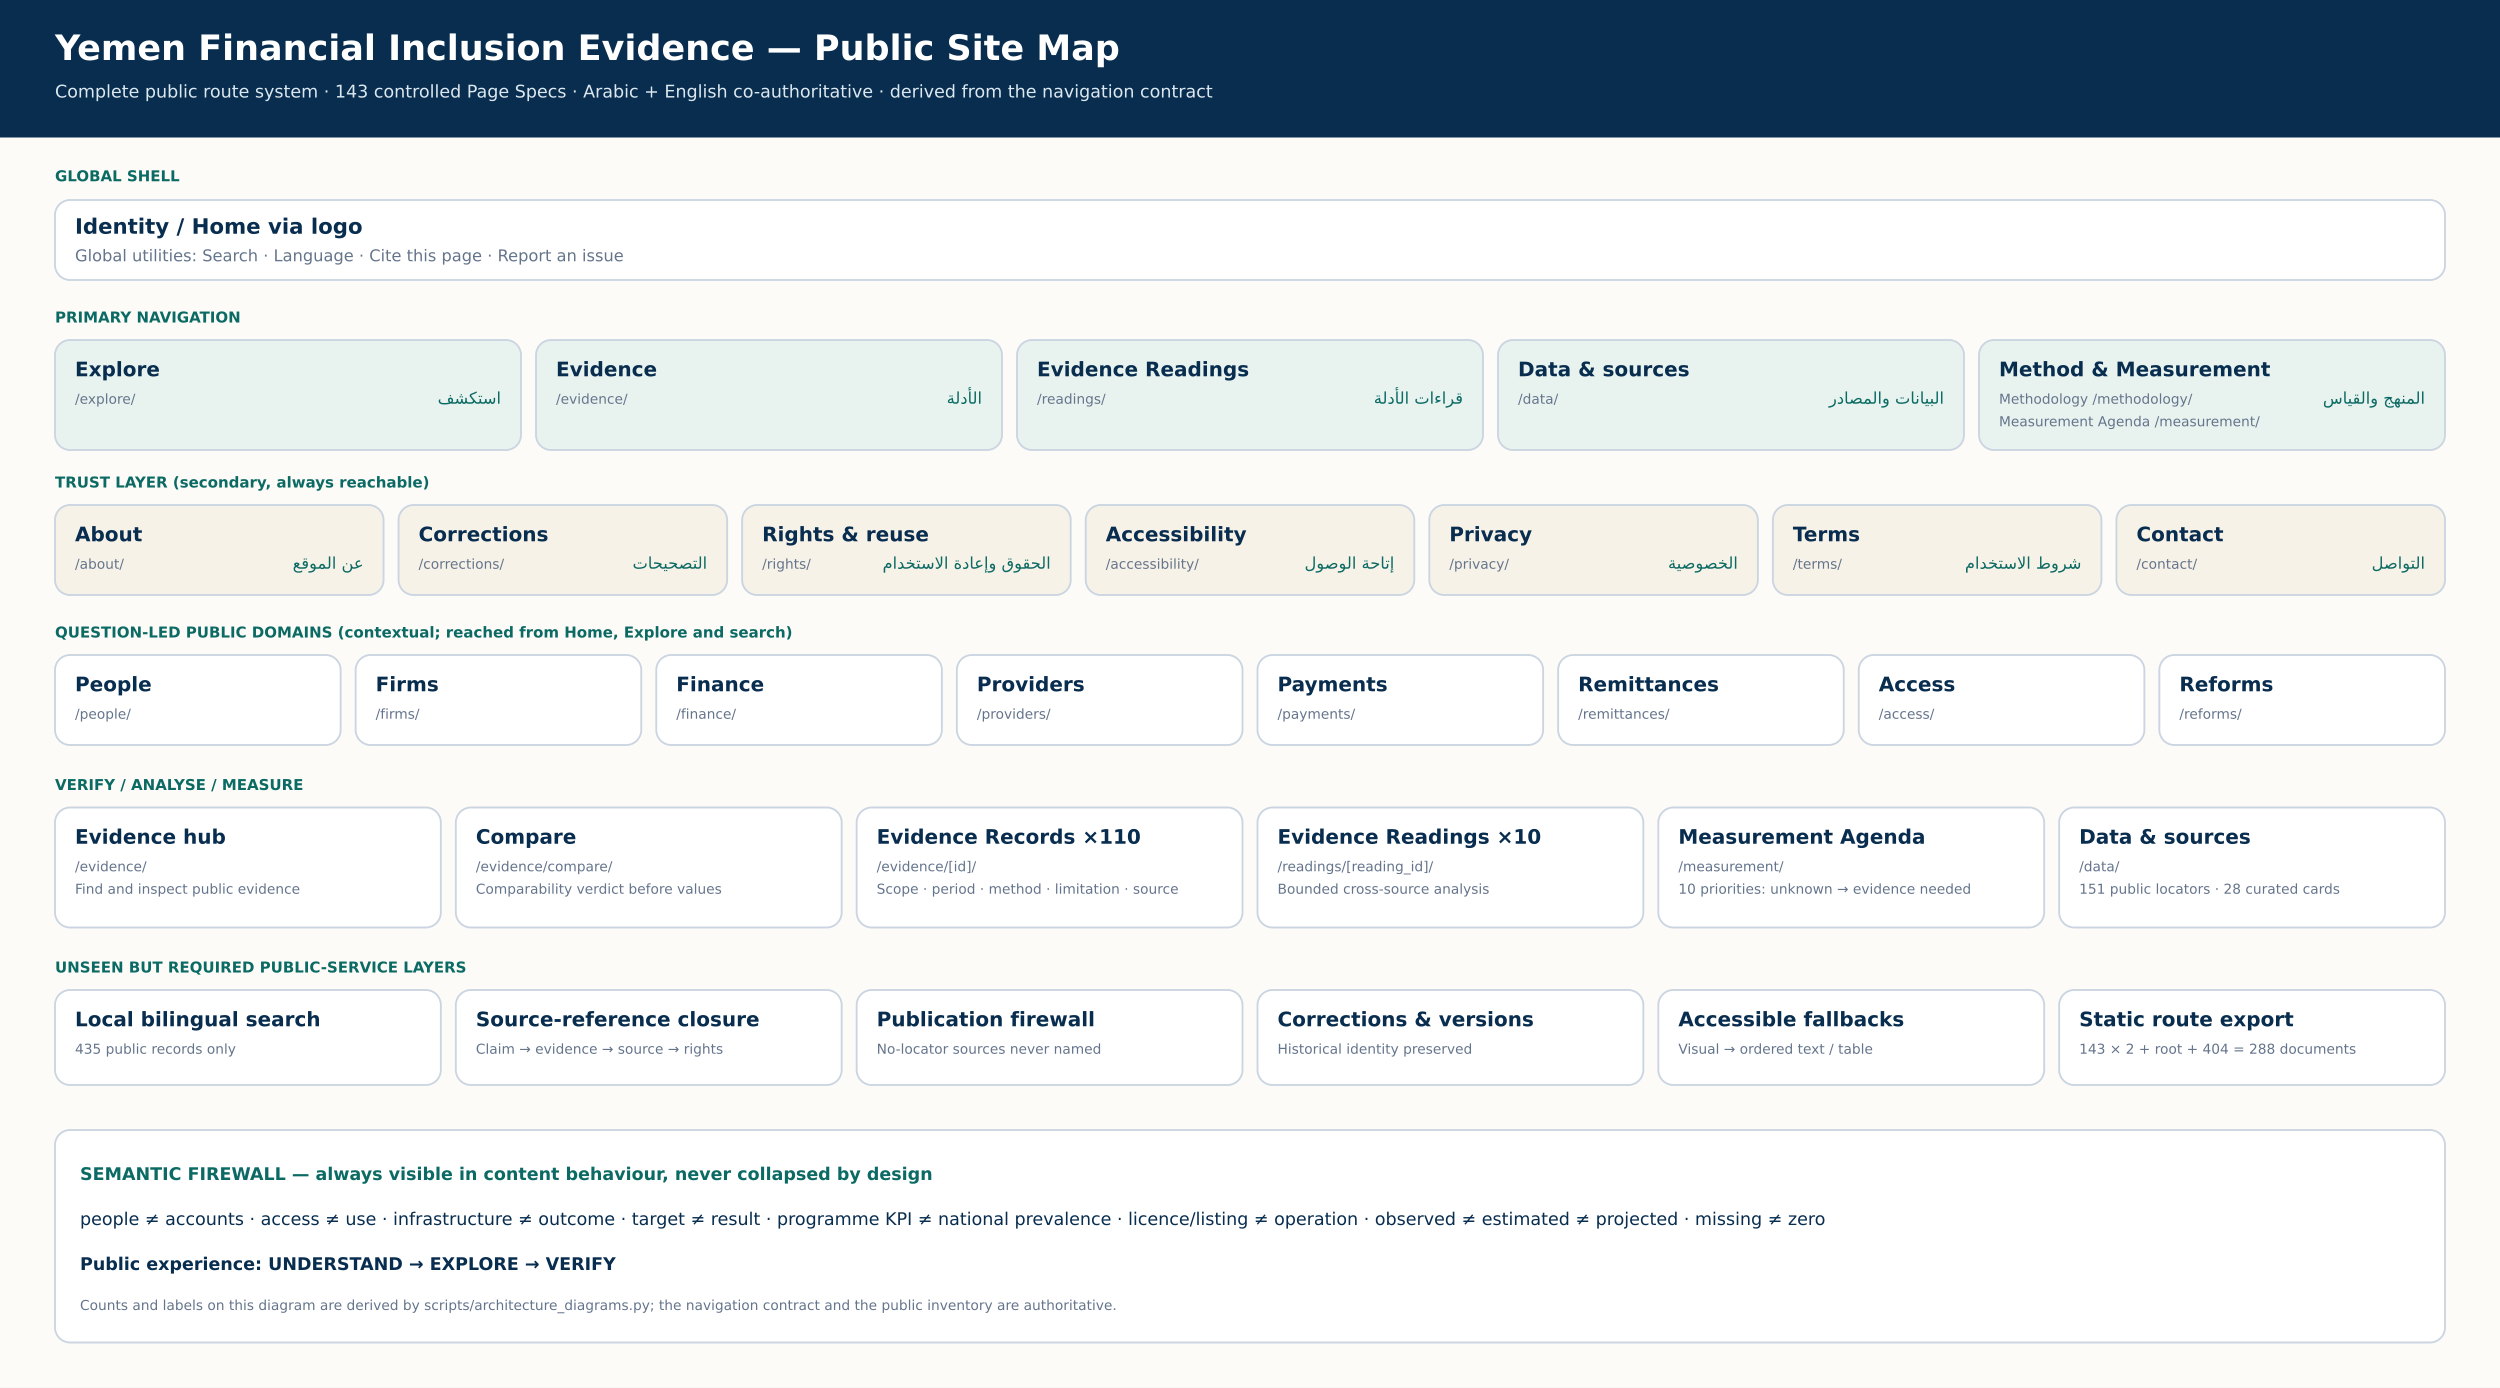
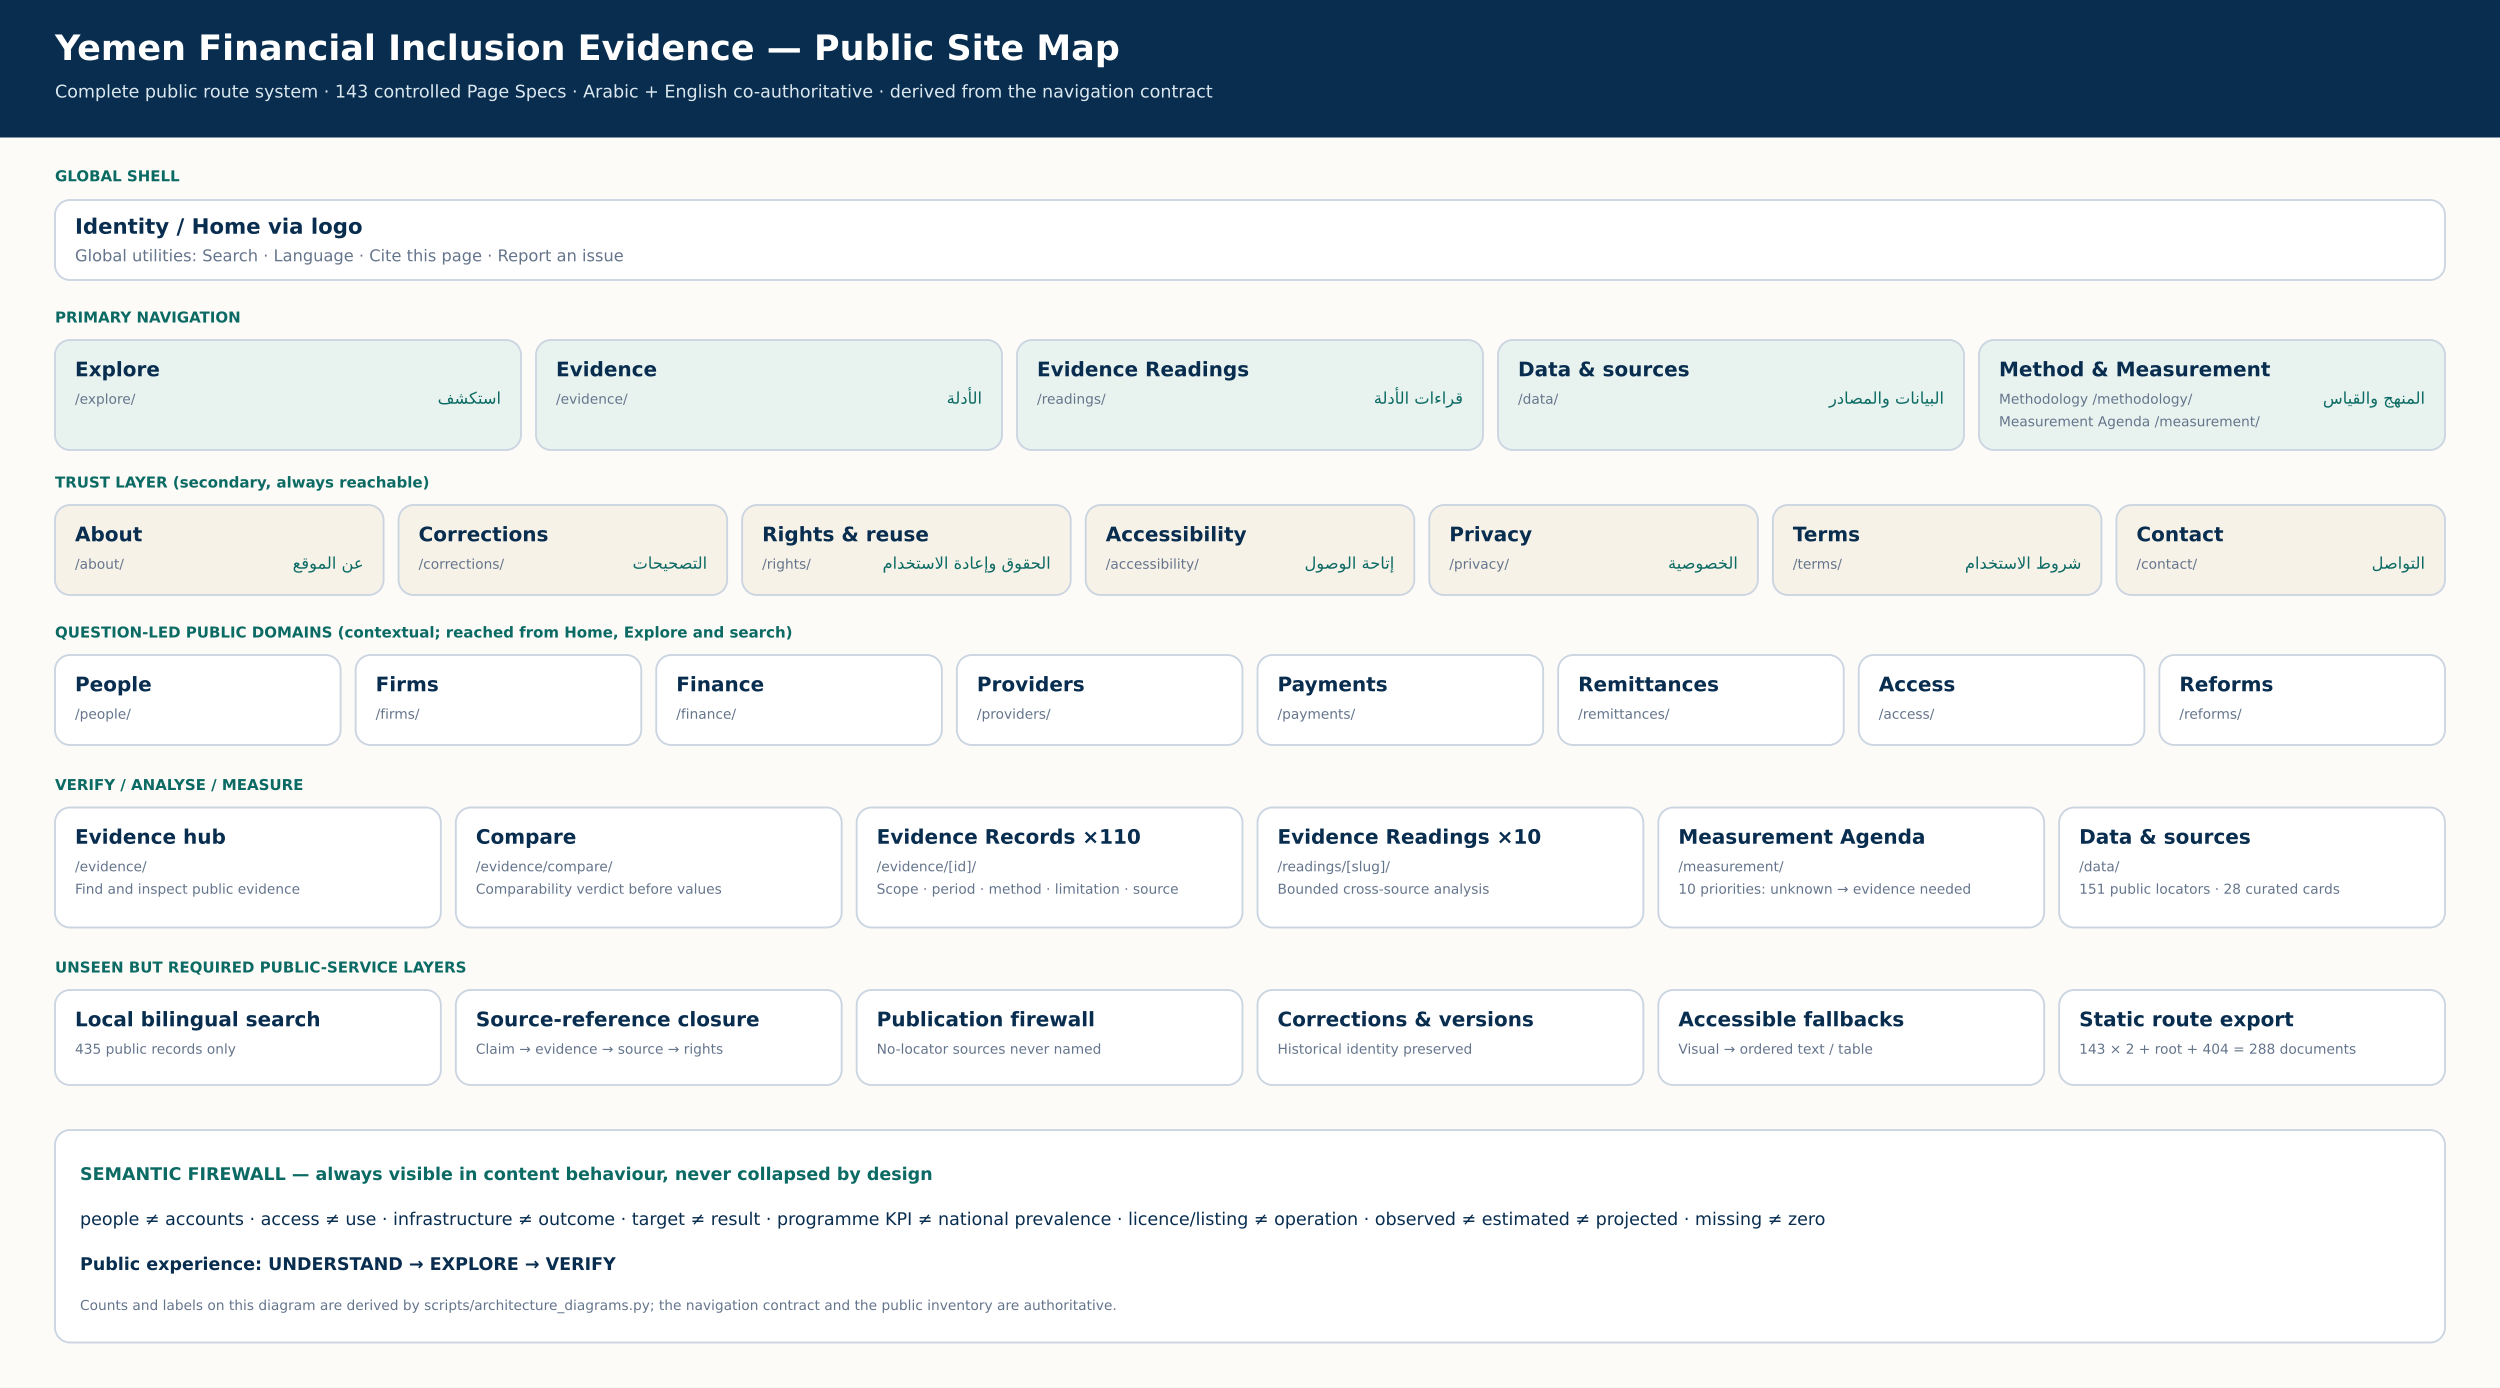
<svg xmlns="http://www.w3.org/2000/svg" width="2000" height="1110" viewBox="0 0 2000 1110" role="img">
  <rect width="2000" height="100%" fill="#FCFBF7" />
  <rect x="0" y="0" width="2000" height="110" fill="#082D4F" />
  <text x="44" y="48" font-family="IBM Plex Sans, IBM Plex Sans Arabic, DejaVu Sans, Arial, sans-serif" font-size="28" font-weight="700" fill="#FFFFFF" text-anchor="start">Yemen Financial Inclusion Evidence — Public Site Map</text>
  <text x="44" y="78" font-family="IBM Plex Sans, IBM Plex Sans Arabic, DejaVu Sans, Arial, sans-serif" font-size="14" font-weight="400" fill="#DCE8F0" text-anchor="start">Complete public route system · 143 controlled Page Specs · Arabic + English co-authoritative · derived from the navigation contract</text>
  <text x="44" y="145" font-family="IBM Plex Sans, IBM Plex Sans Arabic, DejaVu Sans, Arial, sans-serif" font-size="12" font-weight="700" fill="#0B6A63" text-anchor="start">GLOBAL SHELL</text>
  <rect x="44" y="160" width="1912" height="64" rx="12" fill="#FFFFFF" stroke="#CBD5E1" stroke-width="1.5" />
  <text x="60" y="187" font-family="IBM Plex Sans, IBM Plex Sans Arabic, DejaVu Sans, Arial, sans-serif" font-size="17" font-weight="600" fill="#082D4F" text-anchor="start">Identity / Home via logo</text>
  <text x="60" y="209" font-family="IBM Plex Sans, IBM Plex Sans Arabic, DejaVu Sans, Arial, sans-serif" font-size="13" font-weight="400" fill="#64748B" text-anchor="start">Global utilities: Search · Language · Cite this page · Report an issue</text>
  <text x="44" y="258" font-family="IBM Plex Sans, IBM Plex Sans Arabic, DejaVu Sans, Arial, sans-serif" font-size="12" font-weight="700" fill="#0B6A63" text-anchor="start">PRIMARY NAVIGATION</text>
  <rect x="44" y="272" width="372.8" height="88" rx="12" fill="#E8F3EF" stroke="#CBD5E1" stroke-width="1.5" />
  <text x="60" y="301" font-family="IBM Plex Sans, IBM Plex Sans Arabic, DejaVu Sans, Arial, sans-serif" font-size="16" font-weight="600" fill="#082D4F" text-anchor="start">Explore</text>
  <text x="400.8" y="323" font-family="IBM Plex Sans, IBM Plex Sans Arabic, DejaVu Sans, Arial, sans-serif" font-size="13" font-weight="500" fill="#0B6A63" text-anchor="start" direction="rtl">استكشف</text>
  <text x="60" y="323" font-family="IBM Plex Sans, IBM Plex Sans Arabic, DejaVu Sans, Arial, sans-serif" font-size="11" font-weight="400" fill="#64748B" text-anchor="start">/explore/</text>
  <rect x="428.8" y="272" width="372.8" height="88" rx="12" fill="#E8F3EF" stroke="#CBD5E1" stroke-width="1.5" />
  <text x="444.8" y="301" font-family="IBM Plex Sans, IBM Plex Sans Arabic, DejaVu Sans, Arial, sans-serif" font-size="16" font-weight="600" fill="#082D4F" text-anchor="start">Evidence</text>
  <text x="785.6" y="323" font-family="IBM Plex Sans, IBM Plex Sans Arabic, DejaVu Sans, Arial, sans-serif" font-size="13" font-weight="500" fill="#0B6A63" text-anchor="start" direction="rtl">الأدلة</text>
  <text x="444.8" y="323" font-family="IBM Plex Sans, IBM Plex Sans Arabic, DejaVu Sans, Arial, sans-serif" font-size="11" font-weight="400" fill="#64748B" text-anchor="start">/evidence/</text>
  <rect x="813.6" y="272" width="372.8" height="88" rx="12" fill="#E8F3EF" stroke="#CBD5E1" stroke-width="1.5" />
  <text x="829.6" y="301" font-family="IBM Plex Sans, IBM Plex Sans Arabic, DejaVu Sans, Arial, sans-serif" font-size="16" font-weight="600" fill="#082D4F" text-anchor="start">Evidence Readings</text>
  <text x="1170.4" y="323" font-family="IBM Plex Sans, IBM Plex Sans Arabic, DejaVu Sans, Arial, sans-serif" font-size="13" font-weight="500" fill="#0B6A63" text-anchor="start" direction="rtl">قراءات الأدلة</text>
  <text x="829.6" y="323" font-family="IBM Plex Sans, IBM Plex Sans Arabic, DejaVu Sans, Arial, sans-serif" font-size="11" font-weight="400" fill="#64748B" text-anchor="start">/readings/</text>
  <rect x="1198.4" y="272" width="372.8" height="88" rx="12" fill="#E8F3EF" stroke="#CBD5E1" stroke-width="1.5" />
  <text x="1214.4" y="301" font-family="IBM Plex Sans, IBM Plex Sans Arabic, DejaVu Sans, Arial, sans-serif" font-size="16" font-weight="600" fill="#082D4F" text-anchor="start">Data &amp; sources</text>
  <text x="1555.2" y="323" font-family="IBM Plex Sans, IBM Plex Sans Arabic, DejaVu Sans, Arial, sans-serif" font-size="13" font-weight="500" fill="#0B6A63" text-anchor="start" direction="rtl">البيانات والمصادر</text>
  <text x="1214.4" y="323" font-family="IBM Plex Sans, IBM Plex Sans Arabic, DejaVu Sans, Arial, sans-serif" font-size="11" font-weight="400" fill="#64748B" text-anchor="start">/data/</text>
  <rect x="1583.2" y="272" width="372.8" height="88" rx="12" fill="#E8F3EF" stroke="#CBD5E1" stroke-width="1.5" />
  <text x="1599.2" y="301" font-family="IBM Plex Sans, IBM Plex Sans Arabic, DejaVu Sans, Arial, sans-serif" font-size="16" font-weight="600" fill="#082D4F" text-anchor="start">Method &amp; Measurement</text>
  <text x="1940" y="323" font-family="IBM Plex Sans, IBM Plex Sans Arabic, DejaVu Sans, Arial, sans-serif" font-size="13" font-weight="500" fill="#0B6A63" text-anchor="start" direction="rtl">المنهج والقياس</text>
  <text x="1599.2" y="323" font-family="IBM Plex Sans, IBM Plex Sans Arabic, DejaVu Sans, Arial, sans-serif" font-size="11" font-weight="400" fill="#64748B" text-anchor="start">Methodology /methodology/</text>
  <text x="1599.2" y="341" font-family="IBM Plex Sans, IBM Plex Sans Arabic, DejaVu Sans, Arial, sans-serif" font-size="11" font-weight="400" fill="#64748B" text-anchor="start">Measurement Agenda /measurement/</text>
  <text x="44" y="390" font-family="IBM Plex Sans, IBM Plex Sans Arabic, DejaVu Sans, Arial, sans-serif" font-size="12" font-weight="700" fill="#0B6A63" text-anchor="start">TRUST LAYER (secondary, always reachable)</text>
  <rect x="44" y="404" width="262.86" height="72" rx="12" fill="#F7F2E8" stroke="#CBD5E1" stroke-width="1.5" />
  <text x="60" y="433" font-family="IBM Plex Sans, IBM Plex Sans Arabic, DejaVu Sans, Arial, sans-serif" font-size="16" font-weight="600" fill="#082D4F" text-anchor="start">About</text>
  <text x="290.86" y="455" font-family="IBM Plex Sans, IBM Plex Sans Arabic, DejaVu Sans, Arial, sans-serif" font-size="13" font-weight="500" fill="#0B6A63" text-anchor="start" direction="rtl">عن الموقع</text>
  <text x="60" y="455" font-family="IBM Plex Sans, IBM Plex Sans Arabic, DejaVu Sans, Arial, sans-serif" font-size="11" font-weight="400" fill="#64748B" text-anchor="start">/about/</text>
  <rect x="318.86" y="404" width="262.86" height="72" rx="12" fill="#F7F2E8" stroke="#CBD5E1" stroke-width="1.5" />
  <text x="334.86" y="433" font-family="IBM Plex Sans, IBM Plex Sans Arabic, DejaVu Sans, Arial, sans-serif" font-size="16" font-weight="600" fill="#082D4F" text-anchor="start">Corrections</text>
  <text x="565.71" y="455" font-family="IBM Plex Sans, IBM Plex Sans Arabic, DejaVu Sans, Arial, sans-serif" font-size="13" font-weight="500" fill="#0B6A63" text-anchor="start" direction="rtl">التصحيحات</text>
  <text x="334.86" y="455" font-family="IBM Plex Sans, IBM Plex Sans Arabic, DejaVu Sans, Arial, sans-serif" font-size="11" font-weight="400" fill="#64748B" text-anchor="start">/corrections/</text>
  <rect x="593.71" y="404" width="262.86" height="72" rx="12" fill="#F7F2E8" stroke="#CBD5E1" stroke-width="1.5" />
  <text x="609.71" y="433" font-family="IBM Plex Sans, IBM Plex Sans Arabic, DejaVu Sans, Arial, sans-serif" font-size="16" font-weight="600" fill="#082D4F" text-anchor="start">Rights &amp; reuse</text>
  <text x="840.57" y="455" font-family="IBM Plex Sans, IBM Plex Sans Arabic, DejaVu Sans, Arial, sans-serif" font-size="13" font-weight="500" fill="#0B6A63" text-anchor="start" direction="rtl">الحقوق وإعادة الاستخدام</text>
  <text x="609.71" y="455" font-family="IBM Plex Sans, IBM Plex Sans Arabic, DejaVu Sans, Arial, sans-serif" font-size="11" font-weight="400" fill="#64748B" text-anchor="start">/rights/</text>
  <rect x="868.57" y="404" width="262.86" height="72" rx="12" fill="#F7F2E8" stroke="#CBD5E1" stroke-width="1.5" />
  <text x="884.57" y="433" font-family="IBM Plex Sans, IBM Plex Sans Arabic, DejaVu Sans, Arial, sans-serif" font-size="16" font-weight="600" fill="#082D4F" text-anchor="start">Accessibility</text>
  <text x="1115.43" y="455" font-family="IBM Plex Sans, IBM Plex Sans Arabic, DejaVu Sans, Arial, sans-serif" font-size="13" font-weight="500" fill="#0B6A63" text-anchor="start" direction="rtl">إتاحة الوصول</text>
  <text x="884.57" y="455" font-family="IBM Plex Sans, IBM Plex Sans Arabic, DejaVu Sans, Arial, sans-serif" font-size="11" font-weight="400" fill="#64748B" text-anchor="start">/accessibility/</text>
  <rect x="1143.43" y="404" width="262.86" height="72" rx="12" fill="#F7F2E8" stroke="#CBD5E1" stroke-width="1.5" />
  <text x="1159.43" y="433" font-family="IBM Plex Sans, IBM Plex Sans Arabic, DejaVu Sans, Arial, sans-serif" font-size="16" font-weight="600" fill="#082D4F" text-anchor="start">Privacy</text>
  <text x="1390.29" y="455" font-family="IBM Plex Sans, IBM Plex Sans Arabic, DejaVu Sans, Arial, sans-serif" font-size="13" font-weight="500" fill="#0B6A63" text-anchor="start" direction="rtl">الخصوصية</text>
  <text x="1159.43" y="455" font-family="IBM Plex Sans, IBM Plex Sans Arabic, DejaVu Sans, Arial, sans-serif" font-size="11" font-weight="400" fill="#64748B" text-anchor="start">/privacy/</text>
  <rect x="1418.29" y="404" width="262.86" height="72" rx="12" fill="#F7F2E8" stroke="#CBD5E1" stroke-width="1.5" />
  <text x="1434.29" y="433" font-family="IBM Plex Sans, IBM Plex Sans Arabic, DejaVu Sans, Arial, sans-serif" font-size="16" font-weight="600" fill="#082D4F" text-anchor="start">Terms</text>
  <text x="1665.14" y="455" font-family="IBM Plex Sans, IBM Plex Sans Arabic, DejaVu Sans, Arial, sans-serif" font-size="13" font-weight="500" fill="#0B6A63" text-anchor="start" direction="rtl">شروط الاستخدام</text>
  <text x="1434.29" y="455" font-family="IBM Plex Sans, IBM Plex Sans Arabic, DejaVu Sans, Arial, sans-serif" font-size="11" font-weight="400" fill="#64748B" text-anchor="start">/terms/</text>
  <rect x="1693.14" y="404" width="262.86" height="72" rx="12" fill="#F7F2E8" stroke="#CBD5E1" stroke-width="1.5" />
  <text x="1709.14" y="433" font-family="IBM Plex Sans, IBM Plex Sans Arabic, DejaVu Sans, Arial, sans-serif" font-size="16" font-weight="600" fill="#082D4F" text-anchor="start">Contact</text>
  <text x="1940" y="455" font-family="IBM Plex Sans, IBM Plex Sans Arabic, DejaVu Sans, Arial, sans-serif" font-size="13" font-weight="500" fill="#0B6A63" text-anchor="start" direction="rtl">التواصل</text>
  <text x="1709.14" y="455" font-family="IBM Plex Sans, IBM Plex Sans Arabic, DejaVu Sans, Arial, sans-serif" font-size="11" font-weight="400" fill="#64748B" text-anchor="start">/contact/</text>
  <text x="44" y="510" font-family="IBM Plex Sans, IBM Plex Sans Arabic, DejaVu Sans, Arial, sans-serif" font-size="12" font-weight="700" fill="#0B6A63" text-anchor="start">QUESTION-LED PUBLIC DOMAINS (contextual; reached from Home, Explore and search)</text>
  <rect x="44" y="524" width="228.5" height="72" rx="12" fill="#FFFFFF" stroke="#CBD5E1" stroke-width="1.5" />
  <text x="60" y="553" font-family="IBM Plex Sans, IBM Plex Sans Arabic, DejaVu Sans, Arial, sans-serif" font-size="16" font-weight="600" fill="#082D4F" text-anchor="start">People</text>
  <text x="60" y="575" font-family="IBM Plex Sans, IBM Plex Sans Arabic, DejaVu Sans, Arial, sans-serif" font-size="11" font-weight="400" fill="#64748B" text-anchor="start">/people/</text>
  <rect x="284.5" y="524" width="228.5" height="72" rx="12" fill="#FFFFFF" stroke="#CBD5E1" stroke-width="1.5" />
  <text x="300.5" y="553" font-family="IBM Plex Sans, IBM Plex Sans Arabic, DejaVu Sans, Arial, sans-serif" font-size="16" font-weight="600" fill="#082D4F" text-anchor="start">Firms</text>
  <text x="300.5" y="575" font-family="IBM Plex Sans, IBM Plex Sans Arabic, DejaVu Sans, Arial, sans-serif" font-size="11" font-weight="400" fill="#64748B" text-anchor="start">/firms/</text>
  <rect x="525" y="524" width="228.5" height="72" rx="12" fill="#FFFFFF" stroke="#CBD5E1" stroke-width="1.5" />
  <text x="541" y="553" font-family="IBM Plex Sans, IBM Plex Sans Arabic, DejaVu Sans, Arial, sans-serif" font-size="16" font-weight="600" fill="#082D4F" text-anchor="start">Finance</text>
  <text x="541" y="575" font-family="IBM Plex Sans, IBM Plex Sans Arabic, DejaVu Sans, Arial, sans-serif" font-size="11" font-weight="400" fill="#64748B" text-anchor="start">/finance/</text>
  <rect x="765.5" y="524" width="228.5" height="72" rx="12" fill="#FFFFFF" stroke="#CBD5E1" stroke-width="1.5" />
  <text x="781.5" y="553" font-family="IBM Plex Sans, IBM Plex Sans Arabic, DejaVu Sans, Arial, sans-serif" font-size="16" font-weight="600" fill="#082D4F" text-anchor="start">Providers</text>
  <text x="781.5" y="575" font-family="IBM Plex Sans, IBM Plex Sans Arabic, DejaVu Sans, Arial, sans-serif" font-size="11" font-weight="400" fill="#64748B" text-anchor="start">/providers/</text>
  <rect x="1006" y="524" width="228.5" height="72" rx="12" fill="#FFFFFF" stroke="#CBD5E1" stroke-width="1.5" />
  <text x="1022" y="553" font-family="IBM Plex Sans, IBM Plex Sans Arabic, DejaVu Sans, Arial, sans-serif" font-size="16" font-weight="600" fill="#082D4F" text-anchor="start">Payments</text>
  <text x="1022" y="575" font-family="IBM Plex Sans, IBM Plex Sans Arabic, DejaVu Sans, Arial, sans-serif" font-size="11" font-weight="400" fill="#64748B" text-anchor="start">/payments/</text>
  <rect x="1246.5" y="524" width="228.5" height="72" rx="12" fill="#FFFFFF" stroke="#CBD5E1" stroke-width="1.5" />
  <text x="1262.5" y="553" font-family="IBM Plex Sans, IBM Plex Sans Arabic, DejaVu Sans, Arial, sans-serif" font-size="16" font-weight="600" fill="#082D4F" text-anchor="start">Remittances</text>
  <text x="1262.5" y="575" font-family="IBM Plex Sans, IBM Plex Sans Arabic, DejaVu Sans, Arial, sans-serif" font-size="11" font-weight="400" fill="#64748B" text-anchor="start">/remittances/</text>
  <rect x="1487" y="524" width="228.5" height="72" rx="12" fill="#FFFFFF" stroke="#CBD5E1" stroke-width="1.5" />
  <text x="1503" y="553" font-family="IBM Plex Sans, IBM Plex Sans Arabic, DejaVu Sans, Arial, sans-serif" font-size="16" font-weight="600" fill="#082D4F" text-anchor="start">Access</text>
  <text x="1503" y="575" font-family="IBM Plex Sans, IBM Plex Sans Arabic, DejaVu Sans, Arial, sans-serif" font-size="11" font-weight="400" fill="#64748B" text-anchor="start">/access/</text>
  <rect x="1727.5" y="524" width="228.5" height="72" rx="12" fill="#FFFFFF" stroke="#CBD5E1" stroke-width="1.5" />
  <text x="1743.5" y="553" font-family="IBM Plex Sans, IBM Plex Sans Arabic, DejaVu Sans, Arial, sans-serif" font-size="16" font-weight="600" fill="#082D4F" text-anchor="start">Reforms</text>
  <text x="1743.5" y="575" font-family="IBM Plex Sans, IBM Plex Sans Arabic, DejaVu Sans, Arial, sans-serif" font-size="11" font-weight="400" fill="#64748B" text-anchor="start">/reforms/</text>
  <text x="44" y="632" font-family="IBM Plex Sans, IBM Plex Sans Arabic, DejaVu Sans, Arial, sans-serif" font-size="12" font-weight="700" fill="#0B6A63" text-anchor="start">VERIFY / ANALYSE / MEASURE</text>
  <rect x="44" y="646" width="308.67" height="96" rx="12" fill="#FFFFFF" stroke="#CBD5E1" stroke-width="1.5" />
  <text x="60" y="675" font-family="IBM Plex Sans, IBM Plex Sans Arabic, DejaVu Sans, Arial, sans-serif" font-size="16" font-weight="600" fill="#082D4F" text-anchor="start">Evidence hub</text>
  <text x="60" y="697" font-family="IBM Plex Sans, IBM Plex Sans Arabic, DejaVu Sans, Arial, sans-serif" font-size="11" font-weight="400" fill="#64748B" text-anchor="start">/evidence/</text>
  <text x="60" y="715" font-family="IBM Plex Sans, IBM Plex Sans Arabic, DejaVu Sans, Arial, sans-serif" font-size="11" font-weight="400" fill="#64748B" text-anchor="start">Find and inspect public evidence</text>
  <rect x="364.67" y="646" width="308.67" height="96" rx="12" fill="#FFFFFF" stroke="#CBD5E1" stroke-width="1.5" />
  <text x="380.67" y="675" font-family="IBM Plex Sans, IBM Plex Sans Arabic, DejaVu Sans, Arial, sans-serif" font-size="16" font-weight="600" fill="#082D4F" text-anchor="start">Compare</text>
  <text x="380.67" y="697" font-family="IBM Plex Sans, IBM Plex Sans Arabic, DejaVu Sans, Arial, sans-serif" font-size="11" font-weight="400" fill="#64748B" text-anchor="start">/evidence/compare/</text>
  <text x="380.67" y="715" font-family="IBM Plex Sans, IBM Plex Sans Arabic, DejaVu Sans, Arial, sans-serif" font-size="11" font-weight="400" fill="#64748B" text-anchor="start">Comparability verdict before values</text>
  <rect x="685.33" y="646" width="308.67" height="96" rx="12" fill="#FFFFFF" stroke="#CBD5E1" stroke-width="1.5" />
  <text x="701.33" y="675" font-family="IBM Plex Sans, IBM Plex Sans Arabic, DejaVu Sans, Arial, sans-serif" font-size="16" font-weight="600" fill="#082D4F" text-anchor="start">Evidence Records ×110</text>
  <text x="701.33" y="697" font-family="IBM Plex Sans, IBM Plex Sans Arabic, DejaVu Sans, Arial, sans-serif" font-size="11" font-weight="400" fill="#64748B" text-anchor="start">/evidence/[id]/</text>
  <text x="701.33" y="715" font-family="IBM Plex Sans, IBM Plex Sans Arabic, DejaVu Sans, Arial, sans-serif" font-size="11" font-weight="400" fill="#64748B" text-anchor="start">Scope · period · method · limitation · source</text>
  <rect x="1006" y="646" width="308.67" height="96" rx="12" fill="#FFFFFF" stroke="#CBD5E1" stroke-width="1.5" />
  <text x="1022" y="675" font-family="IBM Plex Sans, IBM Plex Sans Arabic, DejaVu Sans, Arial, sans-serif" font-size="16" font-weight="600" fill="#082D4F" text-anchor="start">Evidence Readings ×10</text>
-   <text x="1022" y="697" font-family="IBM Plex Sans, IBM Plex Sans Arabic, DejaVu Sans, Arial, sans-serif" font-size="11" font-weight="400" fill="#64748B" text-anchor="start">/readings/[reading_id]/</text>
+   <text x="1022" y="697" font-family="IBM Plex Sans, IBM Plex Sans Arabic, DejaVu Sans, Arial, sans-serif" font-size="11" font-weight="400" fill="#64748B" text-anchor="start">/readings/[slug]/</text>
  <text x="1022" y="715" font-family="IBM Plex Sans, IBM Plex Sans Arabic, DejaVu Sans, Arial, sans-serif" font-size="11" font-weight="400" fill="#64748B" text-anchor="start">Bounded cross-source analysis</text>
  <rect x="1326.67" y="646" width="308.67" height="96" rx="12" fill="#FFFFFF" stroke="#CBD5E1" stroke-width="1.5" />
  <text x="1342.67" y="675" font-family="IBM Plex Sans, IBM Plex Sans Arabic, DejaVu Sans, Arial, sans-serif" font-size="16" font-weight="600" fill="#082D4F" text-anchor="start">Measurement Agenda</text>
  <text x="1342.67" y="697" font-family="IBM Plex Sans, IBM Plex Sans Arabic, DejaVu Sans, Arial, sans-serif" font-size="11" font-weight="400" fill="#64748B" text-anchor="start">/measurement/</text>
  <text x="1342.67" y="715" font-family="IBM Plex Sans, IBM Plex Sans Arabic, DejaVu Sans, Arial, sans-serif" font-size="11" font-weight="400" fill="#64748B" text-anchor="start">10 priorities: unknown → evidence needed</text>
  <rect x="1647.33" y="646" width="308.67" height="96" rx="12" fill="#FFFFFF" stroke="#CBD5E1" stroke-width="1.5" />
  <text x="1663.33" y="675" font-family="IBM Plex Sans, IBM Plex Sans Arabic, DejaVu Sans, Arial, sans-serif" font-size="16" font-weight="600" fill="#082D4F" text-anchor="start">Data &amp; sources</text>
  <text x="1663.33" y="697" font-family="IBM Plex Sans, IBM Plex Sans Arabic, DejaVu Sans, Arial, sans-serif" font-size="11" font-weight="400" fill="#64748B" text-anchor="start">/data/</text>
  <text x="1663.33" y="715" font-family="IBM Plex Sans, IBM Plex Sans Arabic, DejaVu Sans, Arial, sans-serif" font-size="11" font-weight="400" fill="#64748B" text-anchor="start">151 public locators · 28 curated cards</text>
  <text x="44" y="778" font-family="IBM Plex Sans, IBM Plex Sans Arabic, DejaVu Sans, Arial, sans-serif" font-size="12" font-weight="700" fill="#0B6A63" text-anchor="start">UNSEEN BUT REQUIRED PUBLIC-SERVICE LAYERS</text>
  <rect x="44" y="792" width="308.67" height="76" rx="12" fill="#FFFFFF" stroke="#CBD5E1" stroke-width="1.5" />
  <text x="60" y="821" font-family="IBM Plex Sans, IBM Plex Sans Arabic, DejaVu Sans, Arial, sans-serif" font-size="16" font-weight="600" fill="#082D4F" text-anchor="start">Local bilingual search</text>
  <text x="60" y="843" font-family="IBM Plex Sans, IBM Plex Sans Arabic, DejaVu Sans, Arial, sans-serif" font-size="11" font-weight="400" fill="#64748B" text-anchor="start">435 public records only</text>
  <rect x="364.67" y="792" width="308.67" height="76" rx="12" fill="#FFFFFF" stroke="#CBD5E1" stroke-width="1.5" />
  <text x="380.67" y="821" font-family="IBM Plex Sans, IBM Plex Sans Arabic, DejaVu Sans, Arial, sans-serif" font-size="16" font-weight="600" fill="#082D4F" text-anchor="start">Source-reference closure</text>
  <text x="380.67" y="843" font-family="IBM Plex Sans, IBM Plex Sans Arabic, DejaVu Sans, Arial, sans-serif" font-size="11" font-weight="400" fill="#64748B" text-anchor="start">Claim → evidence → source → rights</text>
  <rect x="685.33" y="792" width="308.67" height="76" rx="12" fill="#FFFFFF" stroke="#CBD5E1" stroke-width="1.5" />
  <text x="701.33" y="821" font-family="IBM Plex Sans, IBM Plex Sans Arabic, DejaVu Sans, Arial, sans-serif" font-size="16" font-weight="600" fill="#082D4F" text-anchor="start">Publication firewall</text>
  <text x="701.33" y="843" font-family="IBM Plex Sans, IBM Plex Sans Arabic, DejaVu Sans, Arial, sans-serif" font-size="11" font-weight="400" fill="#64748B" text-anchor="start">No-locator sources never named</text>
  <rect x="1006" y="792" width="308.67" height="76" rx="12" fill="#FFFFFF" stroke="#CBD5E1" stroke-width="1.5" />
  <text x="1022" y="821" font-family="IBM Plex Sans, IBM Plex Sans Arabic, DejaVu Sans, Arial, sans-serif" font-size="16" font-weight="600" fill="#082D4F" text-anchor="start">Corrections &amp; versions</text>
  <text x="1022" y="843" font-family="IBM Plex Sans, IBM Plex Sans Arabic, DejaVu Sans, Arial, sans-serif" font-size="11" font-weight="400" fill="#64748B" text-anchor="start">Historical identity preserved</text>
  <rect x="1326.67" y="792" width="308.67" height="76" rx="12" fill="#FFFFFF" stroke="#CBD5E1" stroke-width="1.5" />
  <text x="1342.67" y="821" font-family="IBM Plex Sans, IBM Plex Sans Arabic, DejaVu Sans, Arial, sans-serif" font-size="16" font-weight="600" fill="#082D4F" text-anchor="start">Accessible fallbacks</text>
  <text x="1342.67" y="843" font-family="IBM Plex Sans, IBM Plex Sans Arabic, DejaVu Sans, Arial, sans-serif" font-size="11" font-weight="400" fill="#64748B" text-anchor="start">Visual → ordered text / table</text>
  <rect x="1647.33" y="792" width="308.67" height="76" rx="12" fill="#FFFFFF" stroke="#CBD5E1" stroke-width="1.5" />
  <text x="1663.33" y="821" font-family="IBM Plex Sans, IBM Plex Sans Arabic, DejaVu Sans, Arial, sans-serif" font-size="16" font-weight="600" fill="#082D4F" text-anchor="start">Static route export</text>
  <text x="1663.33" y="843" font-family="IBM Plex Sans, IBM Plex Sans Arabic, DejaVu Sans, Arial, sans-serif" font-size="11" font-weight="400" fill="#64748B" text-anchor="start">143 × 2 + root + 404 = 288 documents</text>
  <rect x="44" y="904" width="1912" height="170" rx="12" fill="#FFFFFF" stroke="#CBD5E1" stroke-width="1.5" />
  <text x="64" y="944" font-family="IBM Plex Sans, IBM Plex Sans Arabic, DejaVu Sans, Arial, sans-serif" font-size="14" font-weight="700" fill="#0B6A63" text-anchor="start">SEMANTIC FIREWALL — always visible in content behaviour, never collapsed by design</text>
  <text x="64" y="980" font-family="IBM Plex Sans, IBM Plex Sans Arabic, DejaVu Sans, Arial, sans-serif" font-size="14" font-weight="500" fill="#082D4F" text-anchor="start">people ≠ accounts · access ≠ use · infrastructure ≠ outcome · target ≠ result · programme KPI ≠ national prevalence · licence/listing ≠ operation · observed ≠ estimated ≠ projected · missing ≠ zero</text>
  <text x="64" y="1016" font-family="IBM Plex Sans, IBM Plex Sans Arabic, DejaVu Sans, Arial, sans-serif" font-size="14" font-weight="600" fill="#082D4F" text-anchor="start">Public experience: UNDERSTAND → EXPLORE → VERIFY</text>
  <text x="64" y="1048" font-family="IBM Plex Sans, IBM Plex Sans Arabic, DejaVu Sans, Arial, sans-serif" font-size="11" font-weight="400" fill="#64748B" text-anchor="start">Counts and labels on this diagram are derived by scripts/architecture_diagrams.py; the navigation contract and the public inventory are authoritative.</text>
</svg>
